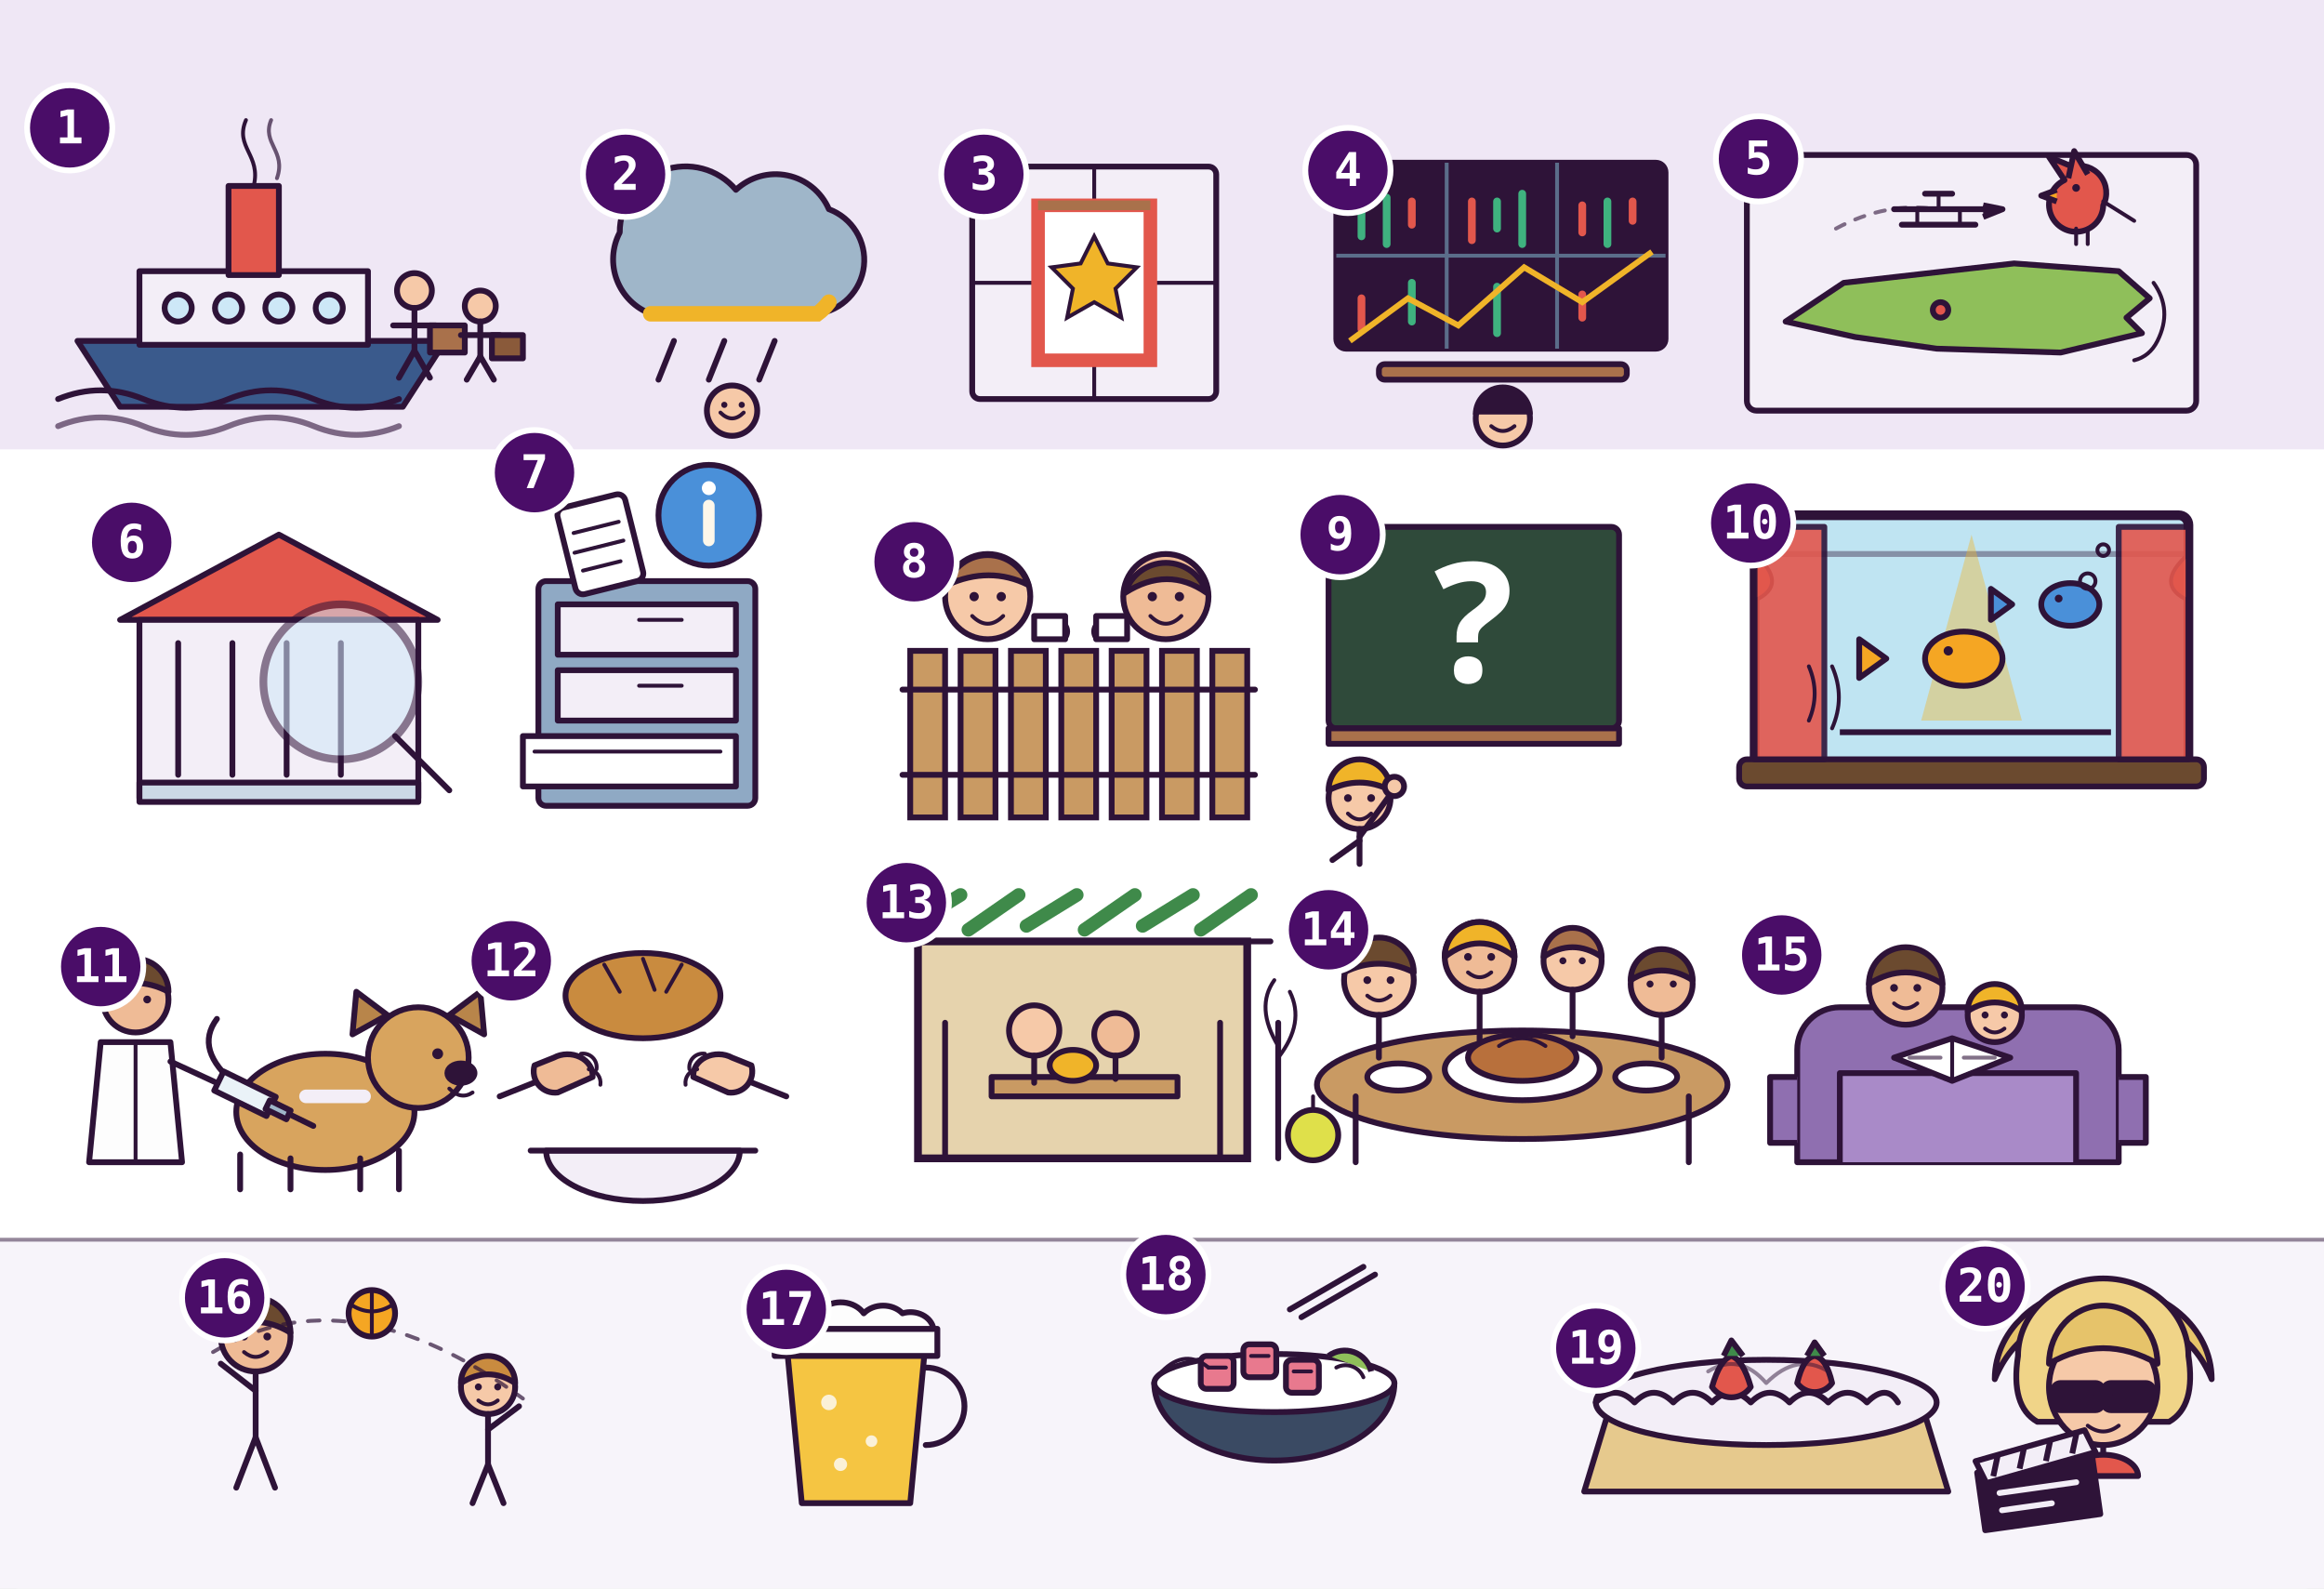
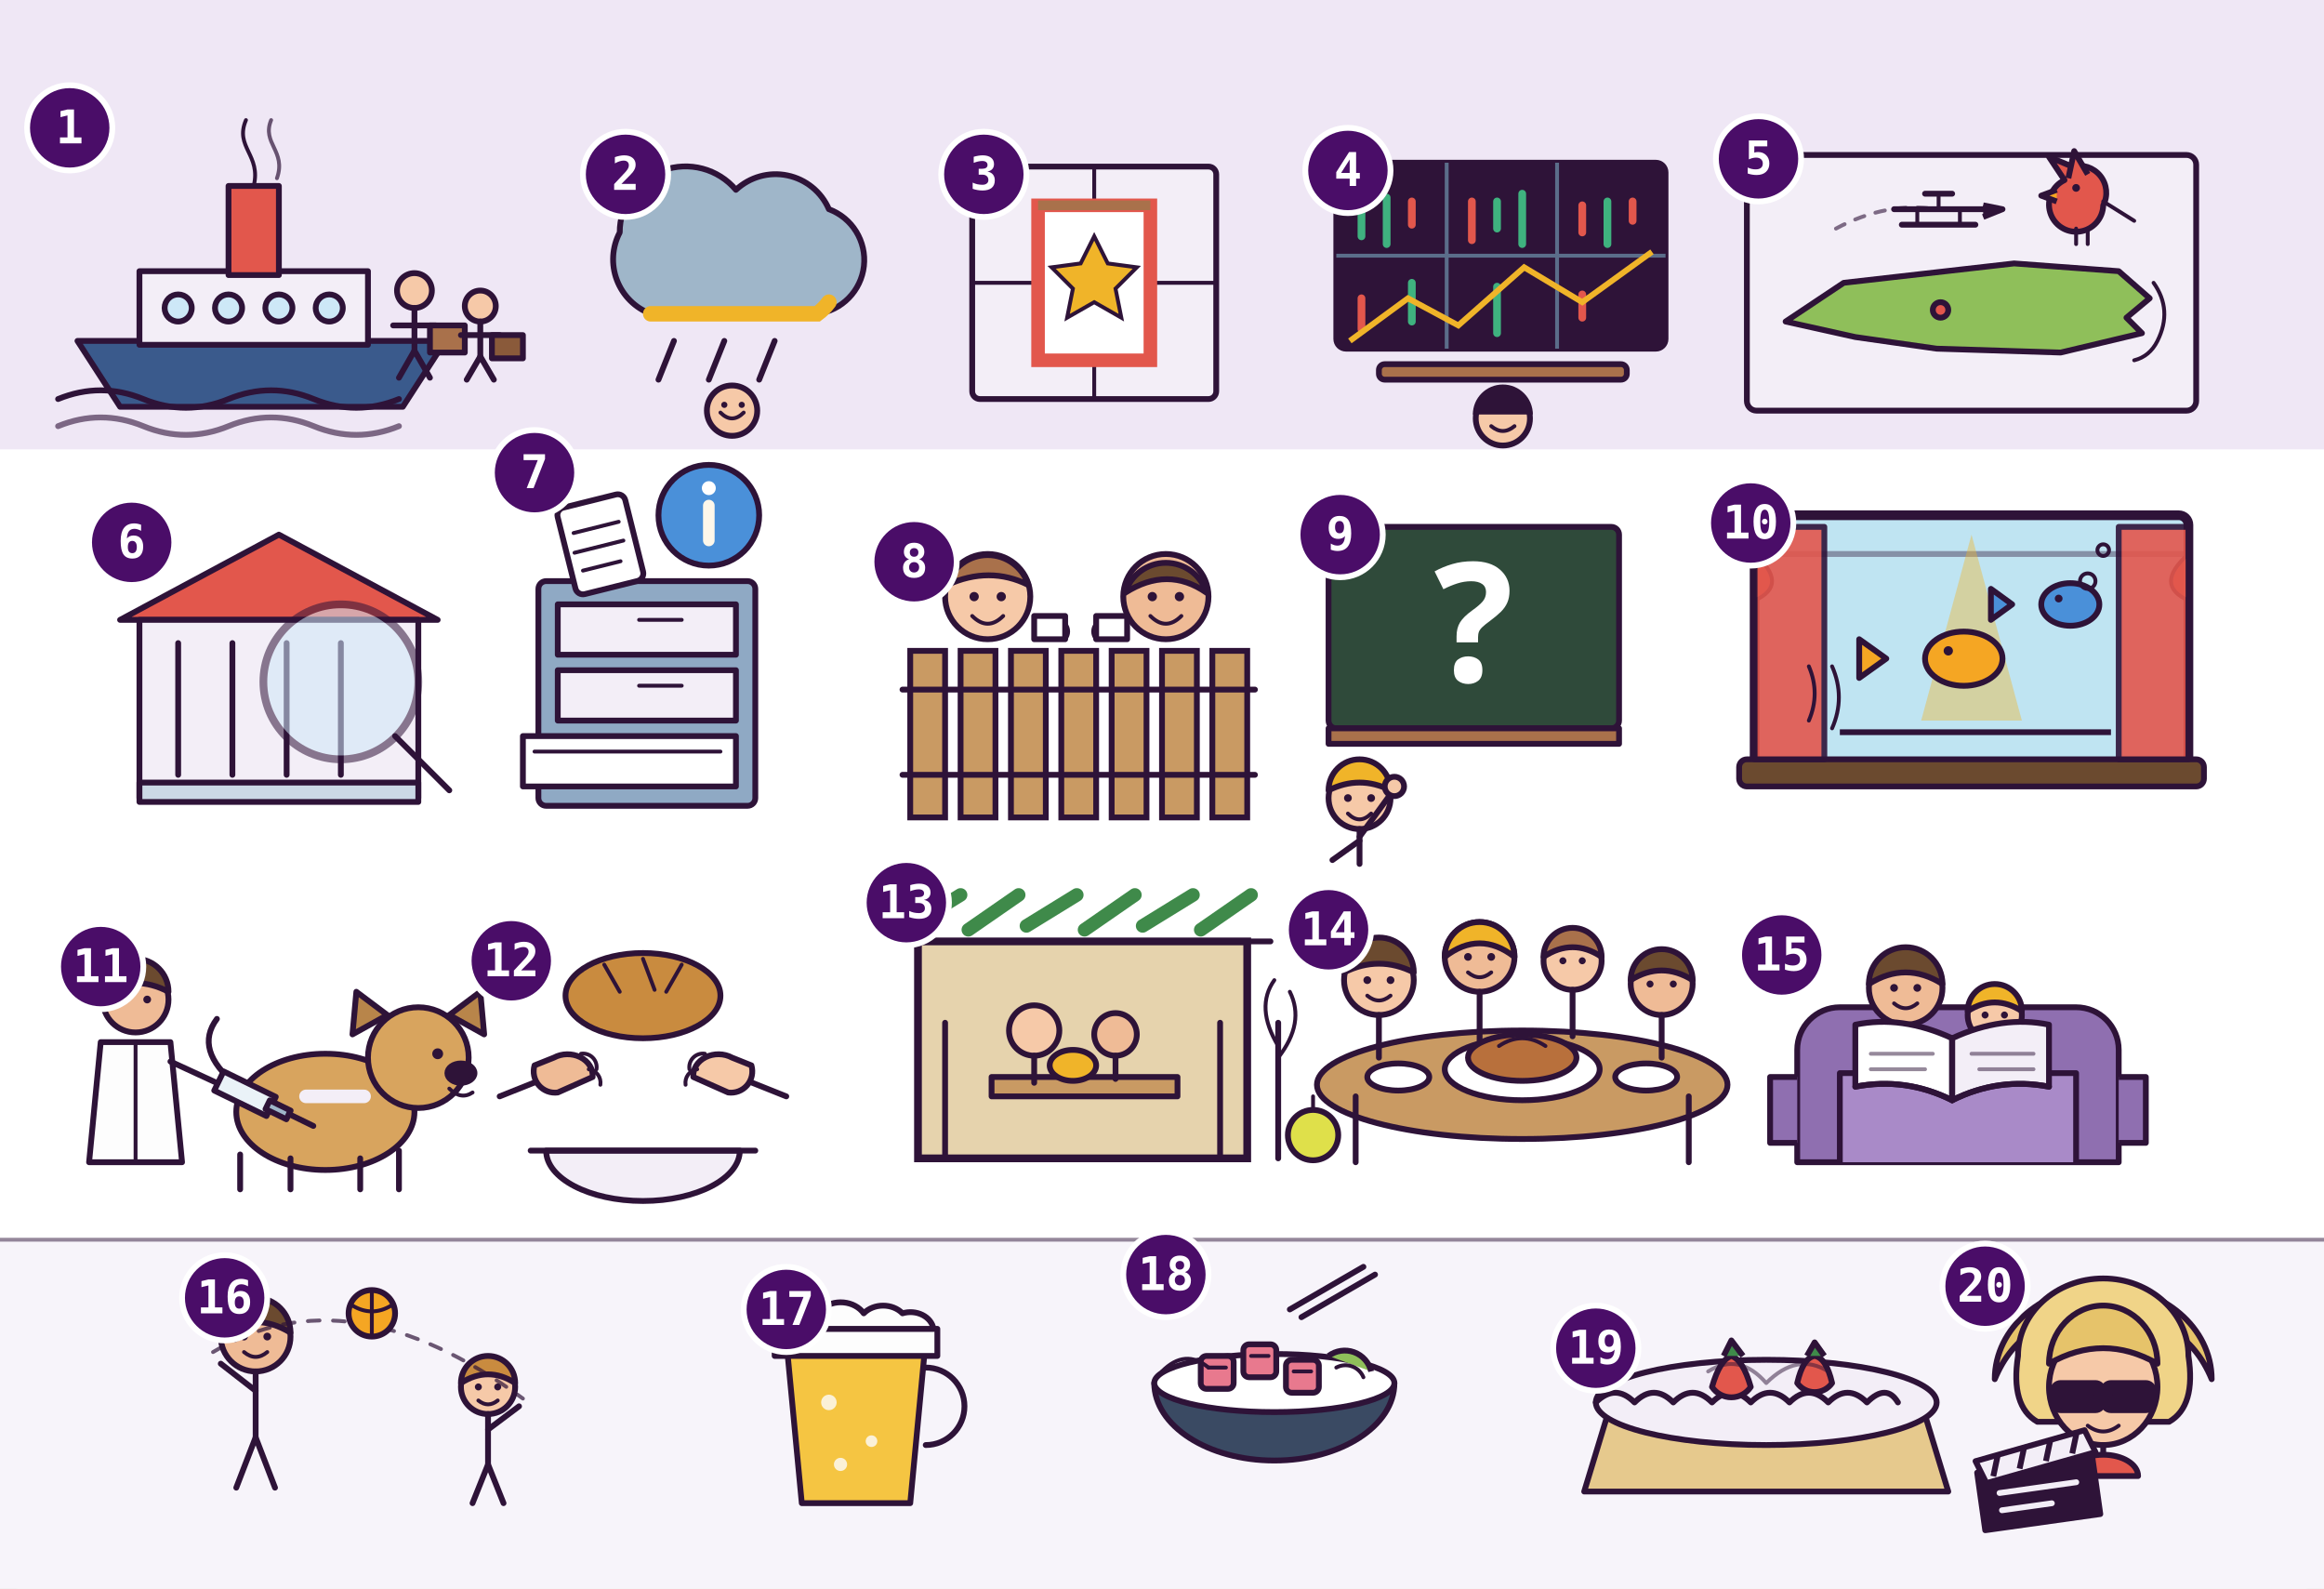
<svg xmlns="http://www.w3.org/2000/svg" viewBox="0 0 1200 820" class="scene" role="img" aria-label="A cartoon collage of nineteen things celebrated on the 28th of September">
  <defs>
    <style>
      .scene .ink   { stroke: #2e1338; stroke-width: 3; stroke-linecap: round; stroke-linejoin: round; fill: none; }
      .scene .fill  { stroke: #2e1338; stroke-width: 3; stroke-linejoin: round; }
      .scene .thin  { stroke: #2e1338; stroke-width: 2; stroke-linecap: round; fill: none; }
      .scene text   { font-family: ui-sans-serif, system-ui, sans-serif; }
      .scene .badge-bg { fill: #4a0d68; stroke: #ffffff; stroke-width: 3; }
      .scene .badge-no { fill: #ffffff; font: 700 24px ui-monospace, monospace; text-anchor: middle; }
    </style>
  </defs>
  <rect x="0" y="0" width="1200" height="820" rx="10" fill="#ffffff" />
  <rect x="0" y="0" width="1200" height="232" fill="#efe7f5" />
  <rect x="0" y="640" width="1200" height="180" fill="#f7f4fa" />
  <path d="M0 640 H1200" class="thin" opacity="0.5" />
  <g class="vig" id="vig-1">
    <path d="M40 176 h190 l-22 34 H62 Z" class="fill" fill="#3a5a8c" />
    <rect x="72" y="140" width="118" height="38" class="fill" fill="#f3eef7" />
    <rect x="118" y="96" width="26" height="46" class="fill" fill="#e2574c" />
    <path d="M131 96 c4 -16 -10 -20 -4 -34" class="thin" />
    <path d="M143 92 c5 -14 -8 -18 -3 -30" class="thin" opacity="0.7" />
    <circle cx="92" cy="159" r="7" class="fill" fill="#cde8f7" />
    <circle cx="118" cy="159" r="7" class="fill" fill="#cde8f7" />
    <circle cx="144" cy="159" r="7" class="fill" fill="#cde8f7" />
    <circle cx="170" cy="159" r="7" class="fill" fill="#cde8f7" />
    <path d="M30 206 q22 -9 44 0 t44 0 t44 0 t44 0" class="ink" stroke="#4a90d9" />
    <path d="M30 220 q22 -9 44 0 t44 0 t44 0 t44 0" class="ink" stroke="#4a90d9" opacity="0.6" />
    <g>
      <circle cx="214" cy="150" r="9" class="fill" fill="#f6c9a8" />
      <path d="M214 159 v22" class="ink" />
      <path d="M214 168 h-11 M214 168 h11" class="ink" />
      <path d="M214 181 l-8 14 M214 181 l8 14" class="ink" />
      <rect x="222" y="168" width="18" height="14" class="fill" fill="#a9714b" />
    </g>
    <g>
      <circle cx="248" cy="158" r="8" class="fill" fill="#f6c9a8" />
      <path d="M248 166 v18" class="ink" />
      <path d="M248 173 h-10 M248 173 h10" class="ink" />
      <path d="M248 184 l-7 12 M248 184 l7 12" class="ink" />
      <rect x="254" y="173" width="16" height="12" class="fill" fill="#8a5a3a" />
    </g>
  </g>
  <g class="vig" id="vig-2">
    <path d="M320 120 a34 34 0 0 1 60 -22 a30 30 0 0 1 48 10 a28 28 0 0 1 -6 54 H336 a30 30 0 0 1 -16 -42 Z" class="fill" fill="#9fb6c9" />
    <path d="M336 162 h86 a28 28 0 0 0 6 -6" stroke="#f0b429" stroke-width="8" fill="none" stroke-linecap="round" />
    <path d="M348 176 l-8 20 M374 176 l-8 20 M400 176 l-8 20" class="ink" stroke="#4a90d9" />
    <g>
      <circle cx="378" cy="212" r="13" class="fill" fill="#f6c9a8" />
      <path d="M372 213 q6 6 12 0" class="thin" />
      <circle cx="374" cy="209" r="1.6" fill="#2e1338" />
      <circle cx="383" cy="209" r="1.6" fill="#2e1338" />
    </g>
  </g>
  <g class="vig" id="vig-3">
    <rect x="502" y="86" width="126" height="120" rx="4" class="fill" fill="#f3eef7" />
    <path d="M565 86 v120 M502 146 h126" class="thin" />
    <rect x="536" y="106" width="58" height="80" class="fill" fill="#ffffff" />
    <rect x="536" y="106" width="58" height="80" fill="none" stroke="#e2574c" stroke-width="7" />
    <path d="M565 122 l7 14 15 2 -11 11 3 15 -14 -8 -14 8 3 -15 -11 -11 15 -2 Z" fill="#f0b429" stroke="#2e1338" stroke-width="2" />
    <path d="M536 106 h58" stroke="#a9714b" stroke-width="5" />
  </g>
  <g class="vig" id="vig-4">
    <rect x="690" y="84" width="170" height="96" rx="5" class="fill" fill="#2e1338" />
    <path d="M747 84 v96 M804 84 v96 M690 132 h170" stroke="#5b6d8a" stroke-width="2" />
    <g stroke-linecap="round" stroke-width="4" fill="none">
      <path d="M703 122 v-16" stroke="#3fb27f" />
      <path d="M716 126 v-24" stroke="#3fb27f" />
      <path d="M729 116 v-12" stroke="#e2574c" />
      <path d="M760 124 v-20" stroke="#e2574c" />
      <path d="M773 118 v-14" stroke="#3fb27f" />
      <path d="M786 126 v-26" stroke="#3fb27f" />
      <path d="M817 120 v-14" stroke="#e2574c" />
      <path d="M830 126 v-22" stroke="#3fb27f" />
      <path d="M843 114 v-10" stroke="#e2574c" />
      <path d="M703 170 v-16" stroke="#e2574c" />
      <path d="M729 166 v-20" stroke="#3fb27f" />
      <path d="M773 172 v-24" stroke="#3fb27f" />
      <path d="M817 164 v-12" stroke="#e2574c" />
    </g>
    <path d="M697 176 l30 -22 26 14 34 -30 30 18 36 -26" stroke="#f0b429" stroke-width="3" fill="none" />
    <rect x="712" y="188" width="128" height="8" rx="3" class="fill" fill="#a9714b" />
    <g>
      <circle cx="776" cy="216" r="14" class="fill" fill="#f6c9a8" />
      <path d="M762 214 a14 14 0 0 1 28 0" class="fill" fill="#2e1338" />
      <path d="M770 220 q6 5 12 0" class="thin" />
    </g>
  </g>
  <g class="vig" id="vig-5">
    <rect x="902" y="80" width="232" height="132" rx="5" class="fill" fill="#f3eef7" />
    <path d="M922 166 L952 146 L1040 136 L1094 140 L1110 154 L1098 164 L1106 172              L1064 182 L1000 180 L958 174 Z" class="fill" fill="#8fbf5a" />
    <path d="M1112 146 q10 14 2 30 q-4 8 -12 10" class="thin" stroke="#c99a63" stroke-width="3" />
    <circle cx="1002" cy="160" r="4" class="fill" fill="#e2574c" />
    <g>
      <path d="M978 108 h46 M982 116 h38" class="ink" stroke-width="4" />
      <path d="M990 108 v8 M1012 108 v8" class="thin" />
      <path d="M1001 100 v8" class="thin" />
      <path d="M994 100 h14" class="ink" stroke-width="3" />
      <path d="M1024 112 l10 -4 -10 -2" class="fill" fill="#2e1338" />
    </g>
    <path d="M948 118 q26 -14 52 -10" class="thin" stroke-dasharray="5 6" opacity="0.6" />
    <g>
      <path d="M1086 106 a14 14 0 1 1 -20 -13 l-8 -12 12 5 a14 14 0 0 1 16 20 Z" class="fill" fill="#e2574c" />
      <path d="M1068 92 l3 -14 7 12" class="fill" fill="#e2574c" />
      <circle cx="1072" cy="97" r="2" fill="#2e1338" />
      <path d="M1062 98 l-8 3 8 3" class="fill" fill="#f5a623" />
      <path d="M1086 104 l16 10" class="thin" />
      <path d="M1072 118 v8 M1078 118 v8" class="thin" />
    </g>
  </g>
  <g class="vig" id="vig-6">
    <path d="M62 320 l82 -44 82 44 Z" class="fill" fill="#e2574c" />
    <rect x="72" y="320" width="144" height="92" class="fill" fill="#f3eef7" />
    <path d="M92 332 v68 M120 332 v68 M148 332 v68 M176 332 v68" class="ink" stroke-width="7" stroke="#cbd8e6" />
    <rect x="72" y="404" width="144" height="10" class="fill" fill="#cbd8e6" />
    <g>
      <circle cx="176" cy="352" r="40" fill="#cde8f7" opacity="0.55" stroke="#2e1338" stroke-width="4" />
      <path d="M204 380 l28 28" class="ink" stroke-width="9" />
    </g>
  </g>
  <g class="vig" id="vig-7">
    <rect x="278" y="300" width="112" height="116" rx="4" class="fill" fill="#8fa9c4" />
    <rect x="288" y="312" width="92" height="26" class="fill" fill="#f3eef7" />
    <rect x="288" y="346" width="92" height="26" class="fill" fill="#f3eef7" />
    <rect x="270" y="380" width="110" height="26" class="fill" fill="#ffffff" />
    <path d="M330 320 h22 M330 354 h22" class="thin" />
    <path d="M276 388 h96" class="thin" />
    <g>
      <rect x="292" y="258" width="36" height="46" rx="4" class="fill" fill="#ffffff" transform="rotate(-14 310 281)" />
      <path d="M298 272 h24 M296 282 h26 M298 292 h20" class="thin" transform="rotate(-14 310 281)" />
    </g>
    <g>
      <circle cx="366" cy="266" r="26" class="fill" fill="#4a90d9" />
      <circle cx="366" cy="252" r="3.6" fill="#ffffff" />
      <path d="M366 261 v18" stroke="#fdf7ea" stroke-width="6" stroke-linecap="round" />
    </g>
  </g>
  <g class="vig" id="vig-8">
    <g fill="#c99a63" stroke="#2e1338" stroke-width="3">
      <rect x="470" y="336" width="18" height="86" />
      <rect x="496" y="336" width="18" height="86" />
      <rect x="522" y="336" width="18" height="86" />
      <rect x="548" y="336" width="18" height="86" />
      <rect x="574" y="336" width="18" height="86" />
      <rect x="600" y="336" width="18" height="86" />
      <rect x="626" y="336" width="18" height="86" />
    </g>
    <path d="M466 356 h182 M466 400 h182" class="ink" stroke="#a9714b" />
    <g>
      <circle cx="510" cy="308" r="22" class="fill" fill="#f6c9a8" />
      <path d="M489 302 a22 22 0 0 1 42 0 q-20 -10 -42 0 Z" class="fill" fill="#a9714b" />
      <circle cx="503" cy="308" r="2.4" fill="#2e1338" />
      <circle cx="517" cy="308" r="2.4" fill="#2e1338" />
      <path d="M502 318 q8 8 16 0" class="thin" />
      <path d="M534 330 h16 v-12 h-16 Z" class="fill" fill="#ffffff" />
      <path d="M550 322 a6 6 0 0 1 0 8" class="thin" />
    </g>
    <g>
      <circle cx="602" cy="308" r="22" class="fill" fill="#efbb96" />
      <path d="M581 306 a22 22 0 0 1 42 0 q-20 -14 -42 0 Z" class="fill" fill="#6b4a2f" />
      <circle cx="595" cy="308" r="2.4" fill="#2e1338" />
      <circle cx="609" cy="308" r="2.4" fill="#2e1338" />
      <path d="M594 318 q8 8 16 0" class="thin" />
      <path d="M566 330 h16 v-12 h-16 Z" class="fill" fill="#ffffff" />
      <path d="M566 322 a6 6 0 0 0 0 8" class="thin" />
    </g>
  </g>
  <g class="vig" id="vig-9">
    <rect x="686" y="272" width="150" height="104" rx="4" class="fill" fill="#2f4a3a" />
    <text x="761" y="352" text-anchor="middle" font-size="86" font-weight="700" fill="#ffffff">?</text>
    <rect x="686" y="376" width="150" height="8" class="fill" fill="#a9714b" />
    <g>
      <circle cx="702" cy="412" r="16" class="fill" fill="#f6c9a8" />
      <path d="M686 408 a16 16 0 0 1 32 0 q-16 -8 -32 0 Z" class="fill" fill="#f0b429" />
      <circle cx="696" cy="412" r="2" fill="#2e1338" />
      <circle cx="708" cy="412" r="2" fill="#2e1338" />
      <path d="M696 420 q6 6 12 0" class="thin" />
      <path d="M702 428 v18" class="ink" />
      <path d="M702 434 l-14 10" class="ink" />
      <path d="M702 432 l16 -22" class="ink" />
      <circle cx="720" cy="406" r="5" class="fill" fill="#f6c9a8" />
    </g>
  </g>
  <g class="vig" id="vig-10">
    <rect x="906" y="266" width="224" height="132" rx="5" class="fill" fill="#bfe4f2" />
    <rect x="906" y="266" width="224" height="132" rx="5" fill="none" stroke="#2e1338" stroke-width="5" />
    <rect x="898" y="392" width="240" height="14" rx="4" class="fill" fill="#6b4a2f" />
    <path d="M906 286 h224" stroke="#2e1338" stroke-width="3" opacity="0.4" />
    <path d="M906 286 q18 16 0 24 Z M1130 286 q-18 16 0 24 Z" fill="#e2574c" stroke="#2e1338" stroke-width="2" />
    <rect x="906" y="272" width="36" height="120" class="fill" fill="#e2574c" opacity="0.9" />
    <rect x="1094" y="272" width="36" height="120" class="fill" fill="#e2574c" opacity="0.9" />
    <path d="M950 378 h140" class="fill" fill="none" stroke="#c99a63" stroke-width="8" />
    <path d="M1018 276 l-26 96 h52 Z" fill="#f0b429" opacity="0.4" />
    <g>
      <path d="M994 340 a20 14 0 1 1 0 0.1 Z" class="fill" fill="#f5a623" />
      <path d="M974 340 l-14 -10 v20 Z" class="fill" fill="#f5a623" />
      <circle cx="1006" cy="336" r="2.4" fill="#2e1338" />
    </g>
    <g>
      <path d="M1054 312 a15 11 0 1 1 0 0.1 Z" class="fill" fill="#4a90d9" />
      <path d="M1039 312 l-11 -8 v16 Z" class="fill" fill="#4a90d9" />
      <circle cx="1063" cy="309" r="2" fill="#2e1338" />
    </g>
    <path d="M934 372 q6 -14 0 -28 M946 376 q7 -16 0 -32" class="thin" stroke="#3fb27f" />
    <circle cx="1078" cy="300" r="4" class="thin" />
    <circle cx="1086" cy="284" r="3" class="thin" />
  </g>
  <g class="vig" id="vig-11">
    <g>
      <ellipse cx="168" cy="574" rx="46" ry="30" class="fill" fill="#d8a45e" />
      <circle cx="216" cy="546" r="26" class="fill" fill="#d8a45e" />
      <path d="M232 524 l16 -12 2 22 Z" class="fill" fill="#b8854a" />
      <path d="M200 524 l-16 -12 -2 22 Z" class="fill" fill="#b8854a" />
      <circle cx="226" cy="544" r="2.8" fill="#2e1338" />
      <ellipse cx="238" cy="554" rx="7" ry="5" class="fill" fill="#2e1338" />
      <path d="M232 562 q6 6 12 2" class="thin" />
      <path d="M124 596 v18 M150 598 v16 M186 598 v16 M206 594 v20" class="ink" stroke-width="7" />
      <path d="M122 560 q-22 -18 -10 -34" class="ink" stroke-width="5" />
      <path d="M158 566 h30" stroke="#f3eef7" stroke-width="7" stroke-linecap="round" />
    </g>
    <g>
      <circle cx="70" cy="516" r="17" class="fill" fill="#efbb96" />
      <path d="M53 512 a17 17 0 0 1 34 0 q-17 -9 -34 0 Z" class="fill" fill="#6b4a2f" />
      <circle cx="64" cy="516" r="2" fill="#2e1338" />
      <circle cx="76" cy="516" r="2" fill="#2e1338" />
      <path d="M52 538 h36 l6 62 H46 Z" class="fill" fill="#fdfdfd" />
      <path d="M70 538 v62" class="thin" />
      <path d="M88 548 l26 12" class="ink" />
      <g transform="rotate(26 120 562)">
        <rect x="112" y="556" width="30" height="11" class="fill" fill="#eaf2f8" />
        <rect x="140" y="559" width="12" height="5" class="fill" fill="#9fb6c9" />
        <path d="M152 561 h14" class="ink" stroke-width="2" />
      </g>
    </g>
  </g>
  <g class="vig" id="vig-12">
    <path d="M282 594 a50 26 0 0 0 100 0 Z" class="fill" fill="#f3eef7" />
    <path d="M274 594 h116" class="ink" stroke-width="5" />
    <g>
      <ellipse cx="332" cy="514" rx="40" ry="22" class="fill" fill="#c98b3f" />
      <path d="M312 498 l8 14 M332 495 l6 16 M352 498 l-8 14" class="thin" stroke="#8a5a3a" />
    </g>
    <g>
      <path d="M258 566 l30 -12" class="ink" stroke-width="12" stroke="#efbb96" />
      <path d="M286 546 a13 11 0 0 1 20 10 l-18 8 a11 11 0 0 1 -12 -14 Z" class="fill" fill="#efbb96" />
      <path d="M300 544 a7 7 0 0 1 8 8 M304 552 a7 7 0 0 1 6 8" class="thin" />
    </g>
    <g>
      <path d="M406 566 l-30 -12" class="ink" stroke-width="12" stroke="#f6c9a8" />
      <path d="M378 546 a13 11 0 0 0 -20 10 l18 8 a11 11 0 0 0 12 -14 Z" class="fill" fill="#f6c9a8" />
      <path d="M364 544 a7 7 0 0 0 -8 8 M360 552 a7 7 0 0 0 -6 8" class="thin" />
    </g>
  </g>
  <g class="vig" id="vig-13">
    <rect x="474" y="486" width="170" height="112" class="fill" fill="#e6d3ad" />
    <rect x="474" y="486" width="170" height="112" fill="none" stroke="#2e1338" stroke-width="4" />
    <path d="M462 486 h194" class="ink" stroke-width="5" />
    <g stroke="#3f8a4a" stroke-width="7" stroke-linecap="round">
      <path d="M470 478 l26 -16" />
      <path d="M500 480 l26 -18" />
      <path d="M530 478 l26 -16" />
      <path d="M560 480 l26 -18" />
      <path d="M590 478 l26 -16" />
      <path d="M620 480 l26 -18" />
    </g>
    <path d="M488 598 v-70 M630 598 v-70" class="ink" stroke="#a9714b" stroke-width="6" />
    <rect x="512" y="556" width="96" height="10" class="fill" fill="#c99a63" />
    <g>
      <circle cx="534" cy="532" r="13" class="fill" fill="#f6c9a8" />
      <path d="M534 545 v14" class="ink" />
      <circle cx="576" cy="534" r="11" class="fill" fill="#efbb96" />
      <path d="M576 545 v12" class="ink" />
    </g>
    <ellipse cx="554" cy="550" rx="12" ry="8" class="fill" fill="#f0b429" />
    <g>
      <path d="M660 598 v-70" class="ink" stroke="#3f8a4a" stroke-width="5" />
      <path d="M660 540 q-12 -20 -2 -34 M660 546 q14 -18 6 -34" class="thin" stroke="#3f8a4a" />
      <circle cx="678" cy="586" r="13" class="fill" fill="#dfe04a" />
      <path d="M678 573 v-7" class="thin" stroke="#3f8a4a" />
    </g>
  </g>
  <g class="vig" id="vig-14">
    <ellipse cx="786" cy="560" rx="106" ry="28" class="fill" fill="#c99a63" />
    <path d="M700 566 v34 M872 566 v34" class="ink" stroke="#a9714b" stroke-width="7" />
    <ellipse cx="786" cy="552" rx="40" ry="16" class="fill" fill="#ffffff" />
    <ellipse cx="786" cy="546" rx="28" ry="12" class="fill" fill="#b8703c" />
    <path d="M774 540 q12 -8 24 0" class="thin" />
    <ellipse cx="722" cy="556" rx="16" ry="7" class="fill" fill="#ffffff" />
    <ellipse cx="850" cy="556" rx="16" ry="7" class="fill" fill="#ffffff" />
    <g>
      <circle cx="712" cy="506" r="18" class="fill" fill="#f6c9a8" />
      <path d="M694 502 a18 18 0 0 1 36 0 q-18 -9 -36 0 Z" class="fill" fill="#6b4a2f" />
      <circle cx="706" cy="506" r="2" fill="#2e1338" />
      <circle cx="718" cy="506" r="2" fill="#2e1338" />
      <path d="M706 514 q6 5 12 0" class="thin" />
      <path d="M712 524 v22" class="ink" stroke-width="8" stroke="#4a90d9" />
    </g>
    <g>
      <circle cx="764" cy="494" r="18" class="fill" fill="#efbb96" />
      <path d="M746 494 a18 18 0 0 1 36 0 q-18 -14 -36 0 Z" class="fill" fill="#f0b429" />
      <circle cx="758" cy="494" r="2" fill="#2e1338" />
      <circle cx="770" cy="494" r="2" fill="#2e1338" />
      <path d="M758 502 q6 5 12 0" class="thin" />
      <path d="M764 512 v26" class="ink" stroke-width="8" stroke="#e2574c" />
    </g>
    <g>
      <circle cx="812" cy="496" r="15" class="fill" fill="#f6c9a8" />
      <path d="M797 494 a15 15 0 0 1 30 0 q-15 -10 -30 0 Z" class="fill" fill="#a9714b" />
      <circle cx="807" cy="496" r="1.8" fill="#2e1338" />
      <circle cx="817" cy="496" r="1.8" fill="#2e1338" />
      <path d="M812 511 v24" class="ink" stroke-width="7" stroke="#3fb27f" />
    </g>
    <g>
      <circle cx="858" cy="508" r="16" class="fill" fill="#efbb96" />
      <path d="M842 506 a16 16 0 0 1 32 0 q-16 -10 -32 0 Z" class="fill" fill="#6b4a2f" />
      <circle cx="852" cy="508" r="1.8" fill="#2e1338" />
      <circle cx="864" cy="508" r="1.8" fill="#2e1338" />
      <path d="M858 524 v22" class="ink" stroke-width="8" stroke="#8f6fb0" />
    </g>
  </g>
  <g class="vig" id="vig-15">
    <path d="M928 600 v-58 a22 22 0 0 1 22 -22 h122 a22 22 0 0 1 22 22 v58 Z" class="fill" fill="#8f6fb0" />
    <path d="M950 600 v-46 h122 v46" class="fill" fill="#a98ac8" />
    <path d="M928 556 h-14 v34 h14 M1094 556 h14 v34 h-14" class="fill" fill="#8f6fb0" />
    <g>
      <circle cx="984" cy="510" r="19" class="fill" fill="#efbb96" />
      <path d="M965 508 a19 19 0 0 1 38 0 q-19 -12 -38 0 Z" class="fill" fill="#6b4a2f" />
      <circle cx="978" cy="510" r="2" fill="#2e1338" />
      <circle cx="990" cy="510" r="2" fill="#2e1338" />
      <path d="M978 518 q6 5 12 0" class="thin" />
    </g>
    <g>
      <circle cx="1030" cy="524" r="14" class="fill" fill="#f6c9a8" />
      <path d="M1016 522 a14 14 0 0 1 28 0 q-14 -9 -28 0 Z" class="fill" fill="#f0b429" />
      <circle cx="1025" cy="524" r="1.8" fill="#2e1338" />
      <circle cx="1035" cy="524" r="1.8" fill="#2e1338" />
      <path d="M1025 531 q5 4 10 0" class="thin" />
    </g>
    <g>
-       <path d="M978 546 l30 -10 30 10 -30 12 Z" class="fill" fill="#ffffff" />
-       <path d="M1008 536 v22" class="thin" />
-       <path d="M986 546 h16 M1014 546 h16" class="thin" opacity="0.6" />
+       <path d="M1008 536 q-26 -12 -50 -7 v32 q26 -5 50 7 Z" class="fill" fill="#ffffff" />
+       <path d="M1008 536 q26 -12 50 -7 v32 q-26 -5 -50 7 Z" class="fill" fill="#f3eef7" />
+       <path d="M958 561 q26 -5 50 7 q24 -12 50 -7" class="ink" style="stroke-width:3" fill="none" />
+       <path d="M1008 536 v32" class="ink" style="stroke-width:3" />
+       <path d="M966 544 h32 M966 552 h28" class="thin" style="stroke-width:2" opacity="0.5" />
+       <path d="M1018 544 h32 M1022 552 h28" class="thin" style="stroke-width:2" opacity="0.5" />
    </g>
  </g>
  <g class="vig" id="vig-16">
    <g>
      <circle cx="132" cy="690" r="18" class="fill" fill="#efbb96" />
      <path d="M114 688 a18 18 0 0 1 36 0 q-18 -11 -36 0 Z" class="fill" fill="#6b4a2f" />
      <circle cx="126" cy="690" r="2" fill="#2e1338" />
      <circle cx="138" cy="690" r="2" fill="#2e1338" />
      <path d="M126 698 q6 5 12 0" class="thin" />
      <path d="M132 708 v34" class="ink" stroke-width="9" stroke="#4a90d9" />
      <path d="M132 718 l-18 -14" class="ink" />
      <path d="M132 742 l-10 26 M132 742 l10 26" class="ink" />
    </g>
    <g>
      <circle cx="252" cy="716" r="14" class="fill" fill="#f6c9a8" />
      <path d="M238 714 a14 14 0 0 1 28 0 q-14 -9 -28 0 Z" class="fill" fill="#c98b3f" />
      <circle cx="247" cy="716" r="1.8" fill="#2e1338" />
      <circle cx="257" cy="716" r="1.8" fill="#2e1338" />
      <path d="M247 723 q5 4 10 0" class="thin" />
      <path d="M252 730 v26" class="ink" stroke-width="8" stroke="#e2574c" />
      <path d="M252 738 l16 -12" class="ink" />
      <path d="M252 756 l-8 20 M252 756 l8 20" class="ink" />
    </g>
    <path d="M110 698 q70 -42 160 24" class="thin" stroke-dasharray="6 7" opacity="0.7" />
    <circle cx="192" cy="678" r="12" class="fill" fill="#f5a623" />
    <path d="M182 674 q10 6 20 0 M192 666 v24" class="thin" />
  </g>
  <g class="vig" id="vig-17">
    <path d="M406 692 h72 l-8 84 h-56 Z" class="fill" fill="#f5c542" />
    <path d="M400 686 h84 v14 h-84 Z" class="fill" fill="#fdfdfd" />
    <path d="M404 686 a14 12 0 0 1 20 -10 a14 12 0 0 1 22 2 a13 11 0 0 1 20 0 a12 10 0 0 1 16 8 Z" class="fill" fill="#fdfdfd" />
    <path d="M478 706 a20 20 0 0 1 0 40" class="ink" stroke-width="7" />
    <circle cx="428" cy="724" r="4" fill="#fdfdfd" opacity="0.8" />
    <circle cx="450" cy="744" r="3" fill="#fdfdfd" opacity="0.8" />
    <circle cx="434" cy="756" r="3.4" fill="#fdfdfd" opacity="0.8" />
  </g>
  <g class="vig" id="vig-18">
    <path d="M596 714 a62 40 0 0 0 124 0 Z" class="fill" fill="#3a4a63" />
    <ellipse cx="658" cy="714" rx="62" ry="15" class="fill" fill="#ffffff" />
    <g>
      <rect x="620" y="700" width="17" height="17" rx="3" class="fill" fill="#e8798e" />
      <rect x="642" y="694" width="17" height="17" rx="3" class="fill" fill="#e8798e" />
      <rect x="664" y="702" width="17" height="17" rx="3" class="fill" fill="#e8798e" />
      <path d="M624 706 h9 M646 700 h9 M668 708 h9" class="thin" stroke="#fdf7ea" stroke-width="2" />
    </g>
    <path d="M686 700 a14 14 0 0 1 22 8" class="fill" fill="#8fbf5a" />
    <path d="M690 706 a10 10 0 0 1 14 5" class="thin" stroke="#5c8a36" />
    <path d="M600 708 q12 -12 24 -2" class="thin" stroke="#2f4a3a" stroke-width="4" />
    <path d="M666 676 l38 -22 M672 680 l38 -22" class="ink" stroke="#a9714b" stroke-width="4" />
  </g>
  <g class="vig" id="vig-19">
    <path d="M818 770 h188 l-14 -46 H832 Z" class="fill" fill="#e6c98d" />
    <ellipse cx="912" cy="724" rx="88" ry="22" class="fill" fill="#f3eef7" />
    <path d="M824 724 q10 -10 20 0 q10 -10 20 0 q10 -10 20 0 q10 -10 20 0 q10 -10 20 0 q10 -10 20 0 q10 -10 20 0 q10 -10 16 0" class="ink" stroke="#c99a63" stroke-width="4" />
    <g>
      <path d="M884 716 a12 12 0 0 0 20 0 q-4 -14 -10 -16 q-6 2 -10 16 Z" class="fill" fill="#e2574c" />
      <path d="M890 700 l4 -8 6 8" class="fill" fill="#3f8a4a" />
      <path d="M928 714 a11 11 0 0 0 18 0 q-3 -13 -9 -14 q-6 1 -9 14 Z" class="fill" fill="#e2574c" />
      <path d="M933 700 l4 -7 5 7" class="fill" fill="#3f8a4a" />
    </g>
    <path d="M912 714 q-14 -16 -30 -6 M912 714 q16 -16 32 -6" class="thin" opacity="0.5" />
  </g>
  <g class="vig" id="vig-20">
    <path d="M1030 712 a56 48 0 0 1 112 0 q-14 -34 -56 -34 t-56 34 Z" class="fill" fill="#e6c36a" />
    <path d="M1042 700 a44 40 0 0 1 88 0 q4 26 -10 34 h-68 q-14 -8 -10 -34 Z" class="fill" fill="#f0d488" />
    <ellipse cx="1086" cy="716" rx="28" ry="30" class="fill" fill="#f6c9a8" />
    <path d="M1058 704 a28 30 0 0 1 56 0 q-28 -16 -56 0 Z" class="fill" fill="#e6c36a" />
    <path d="M1064 714 h18 a4 4 0 0 1 4 4 v6 a4 4 0 0 1 -4 4 h-18 a4 4 0 0 1 -4 -4 v-6 a4 4 0 0 1 4 -4 Z" class="fill" fill="#2e1338" />
    <path d="M1090 714 h18 a4 4 0 0 1 4 4 v6 a4 4 0 0 1 -4 4 h-18 a4 4 0 0 1 -4 -4 v-6 a4 4 0 0 1 4 -4 Z" class="fill" fill="#2e1338" />
    <path d="M1082 720 h8" class="thin" />
    <path d="M1078 736 q8 6 16 0" class="thin" />
    <path d="M1086 746 v8" class="ink" />
    <path d="M1068 762 a18 11 0 0 1 36 0 Z" class="fill" fill="#e2574c" />
    <g transform="rotate(-8 1052 766)">
      <rect x="1022" y="756" width="60" height="30" class="fill" fill="#2e1338" />
      <path d="M1022 750 l58 -8 4 12 -58 8 Z" class="fill" fill="#f3eef7" />
      <path d="M1034 748 l-4 11 M1048 746 l-4 11 M1062 744 l-4 11 M1076 742 l-4 11" stroke="#2e1338" stroke-width="3" />
      <path d="M1032 768 h40 M1032 777 h26" stroke="#f3eef7" stroke-width="3" stroke-linecap="round" />
    </g>
  </g>
  <g class="badges">
    <g>
      <circle cx="36" cy="66" r="22" class="badge-bg" />
      <text x="36" y="74" class="badge-no">1</text>
    </g>
    <g>
      <circle cx="323" cy="90" r="22" class="badge-bg" />
      <text x="323" y="98" class="badge-no">2</text>
    </g>
    <g>
      <circle cx="508" cy="90" r="22" class="badge-bg" />
      <text x="508" y="98" class="badge-no">3</text>
    </g>
    <g>
      <circle cx="696" cy="88" r="22" class="badge-bg" />
      <text x="696" y="96" class="badge-no">4</text>
    </g>
    <g>
      <circle cx="908" cy="82" r="22" class="badge-bg" />
      <text x="908" y="90" class="badge-no">5</text>
    </g>
    <g>
      <circle cx="68" cy="280" r="22" class="badge-bg" />
      <text x="68" y="288" class="badge-no">6</text>
    </g>
    <g>
      <circle cx="276" cy="244" r="22" class="badge-bg" />
      <text x="276" y="252" class="badge-no">7</text>
    </g>
    <g>
      <circle cx="472" cy="290" r="22" class="badge-bg" />
      <text x="472" y="298" class="badge-no">8</text>
    </g>
    <g>
      <circle cx="692" cy="276" r="22" class="badge-bg" />
      <text x="692" y="284" class="badge-no">9</text>
    </g>
    <g>
      <circle cx="904" cy="270" r="22" class="badge-bg" />
      <text x="904" y="278" class="badge-no">10</text>
    </g>
    <g>
      <circle cx="52" cy="499" r="22" class="badge-bg" />
      <text x="52" y="507" class="badge-no">11</text>
    </g>
    <g>
      <circle cx="264" cy="496" r="22" class="badge-bg" />
      <text x="264" y="504" class="badge-no">12</text>
    </g>
    <g>
      <circle cx="468" cy="466" r="22" class="badge-bg" />
      <text x="468" y="474" class="badge-no">13</text>
    </g>
    <g>
      <circle cx="686" cy="480" r="22" class="badge-bg" />
      <text x="686" y="488" class="badge-no">14</text>
    </g>
    <g>
      <circle cx="920" cy="493" r="22" class="badge-bg" />
      <text x="920" y="501" class="badge-no">15</text>
    </g>
    <g>
      <circle cx="116" cy="670" r="22" class="badge-bg" />
      <text x="116" y="678" class="badge-no">16</text>
    </g>
    <g>
      <circle cx="406" cy="676" r="22" class="badge-bg" />
      <text x="406" y="684" class="badge-no">17</text>
    </g>
    <g>
      <circle cx="602" cy="658" r="22" class="badge-bg" />
      <text x="602" y="666" class="badge-no">18</text>
    </g>
    <g>
      <circle cx="824" cy="696" r="22" class="badge-bg" />
      <text x="824" y="704" class="badge-no">19</text>
    </g>
    <g>
      <circle cx="1025" cy="664" r="22" class="badge-bg" />
      <text x="1025" y="672" class="badge-no">20</text>
    </g>
  </g>
</svg>
